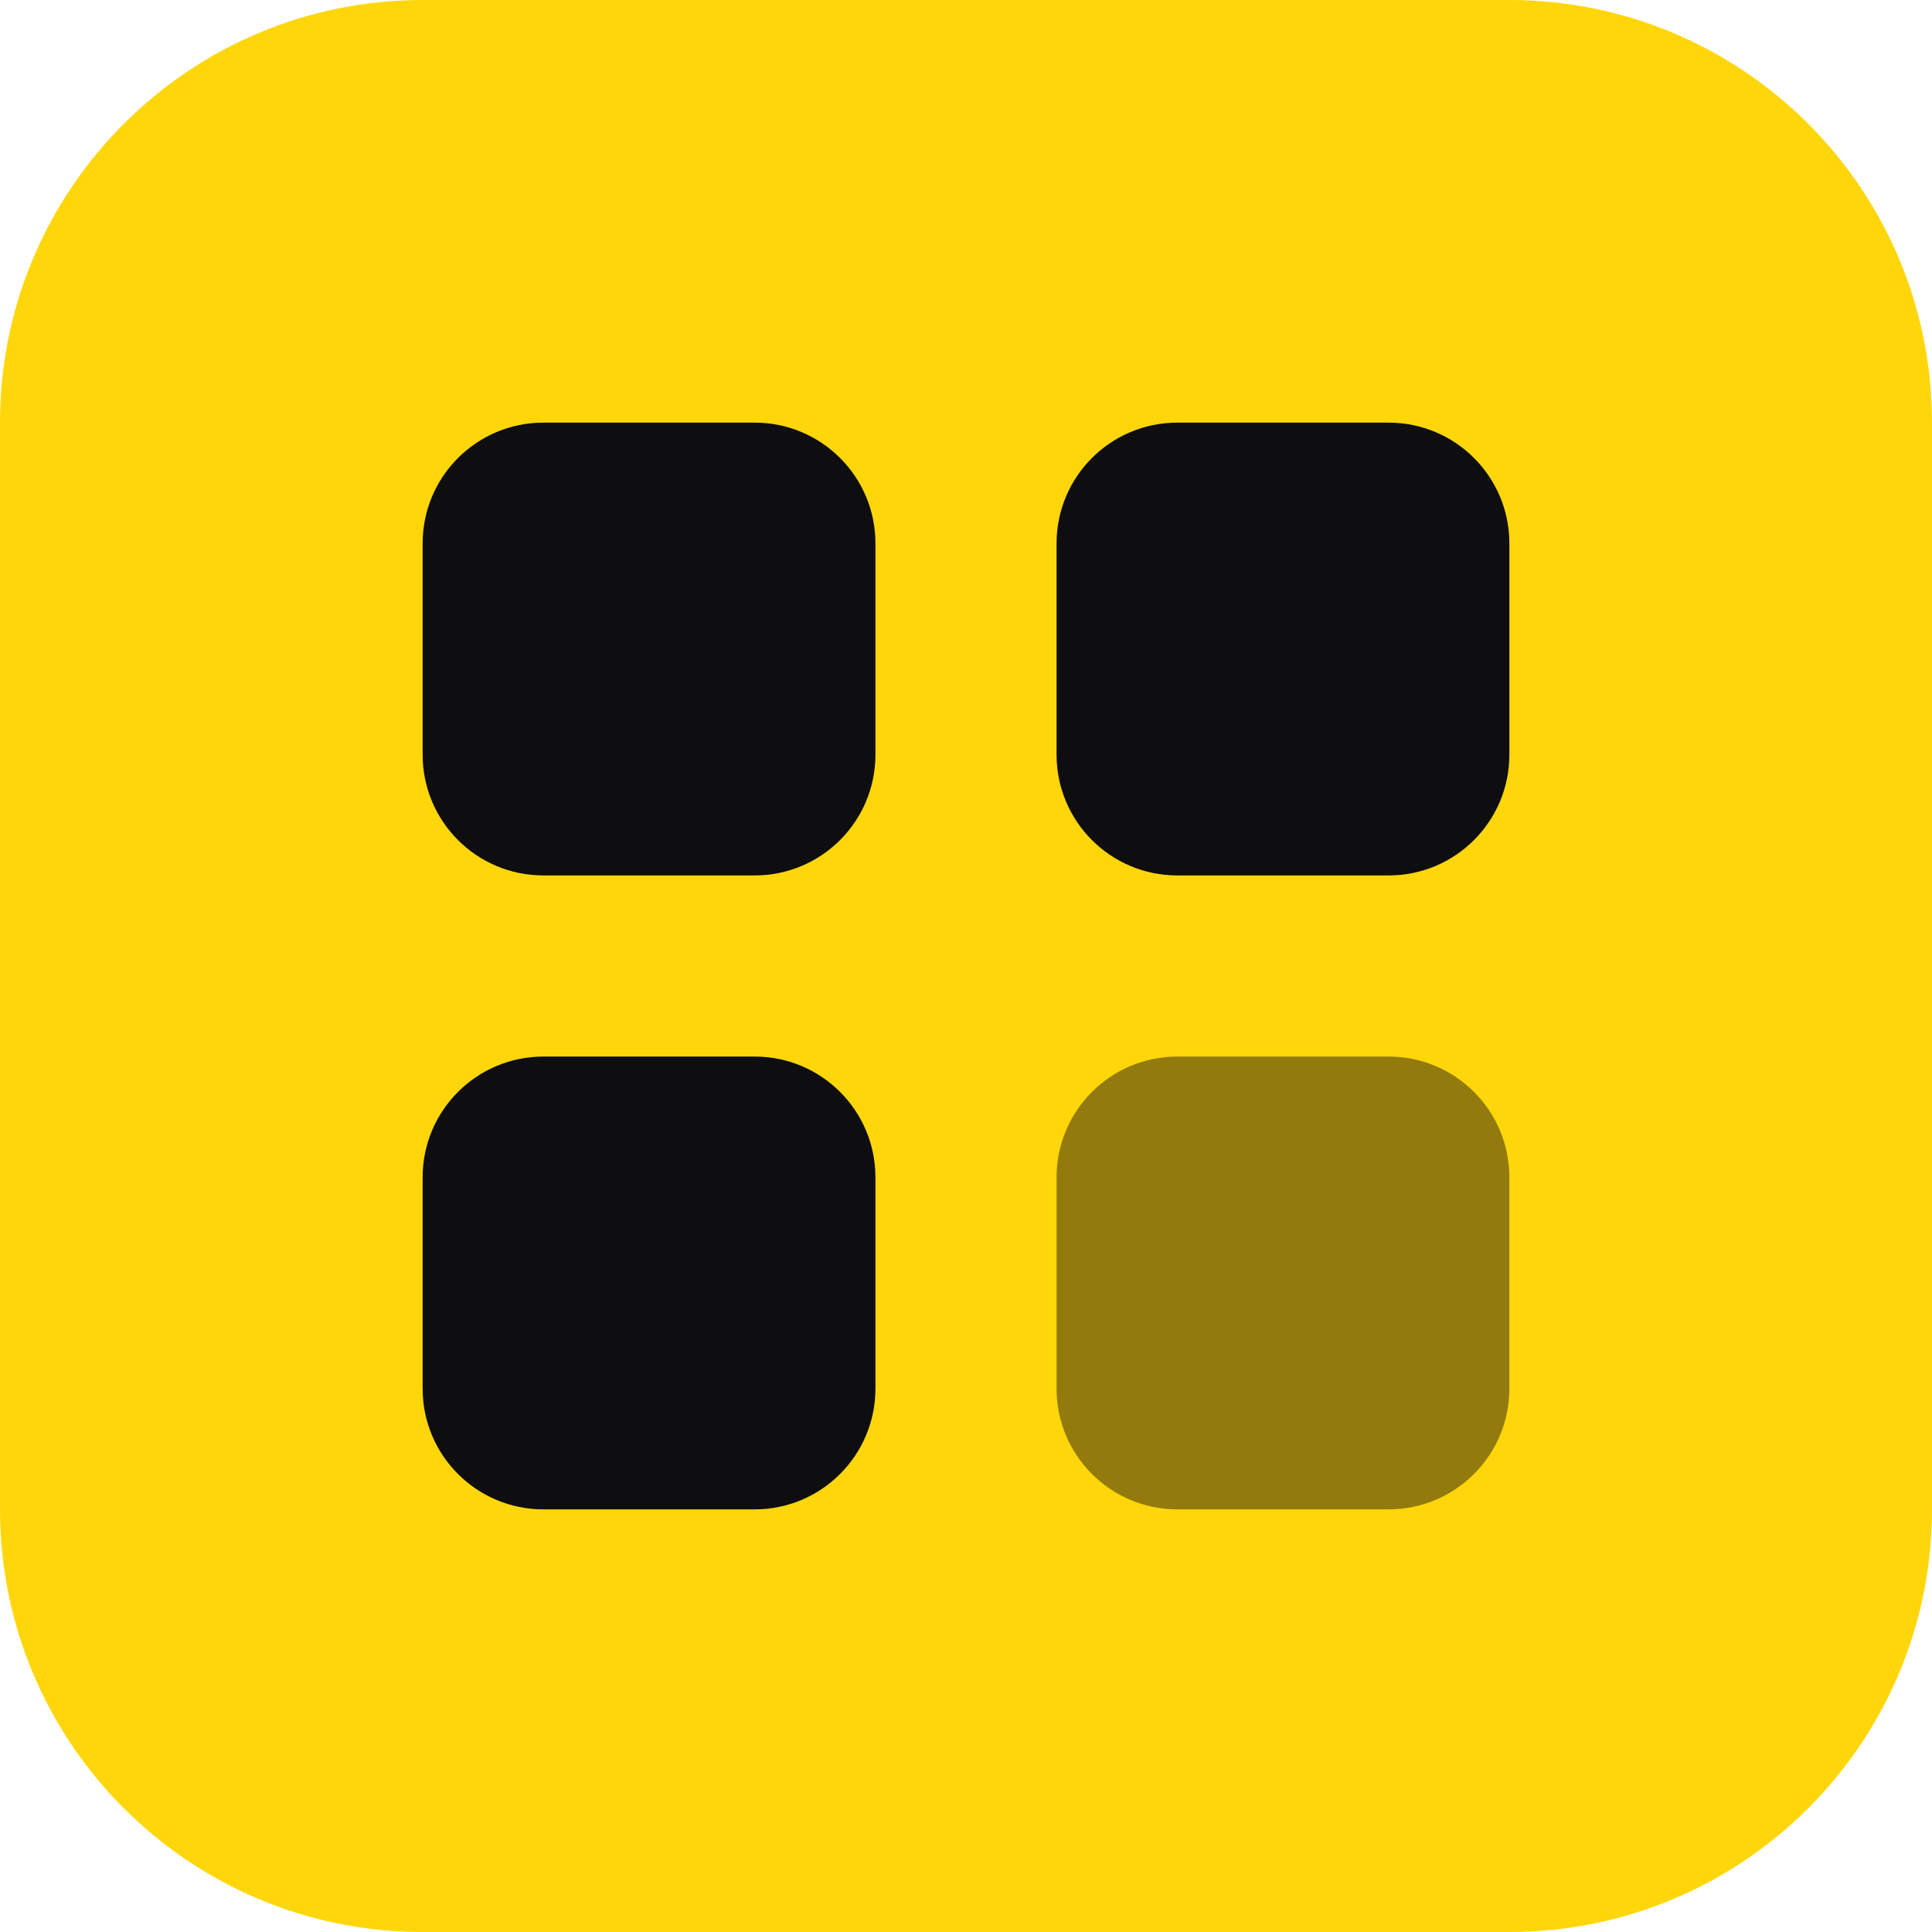
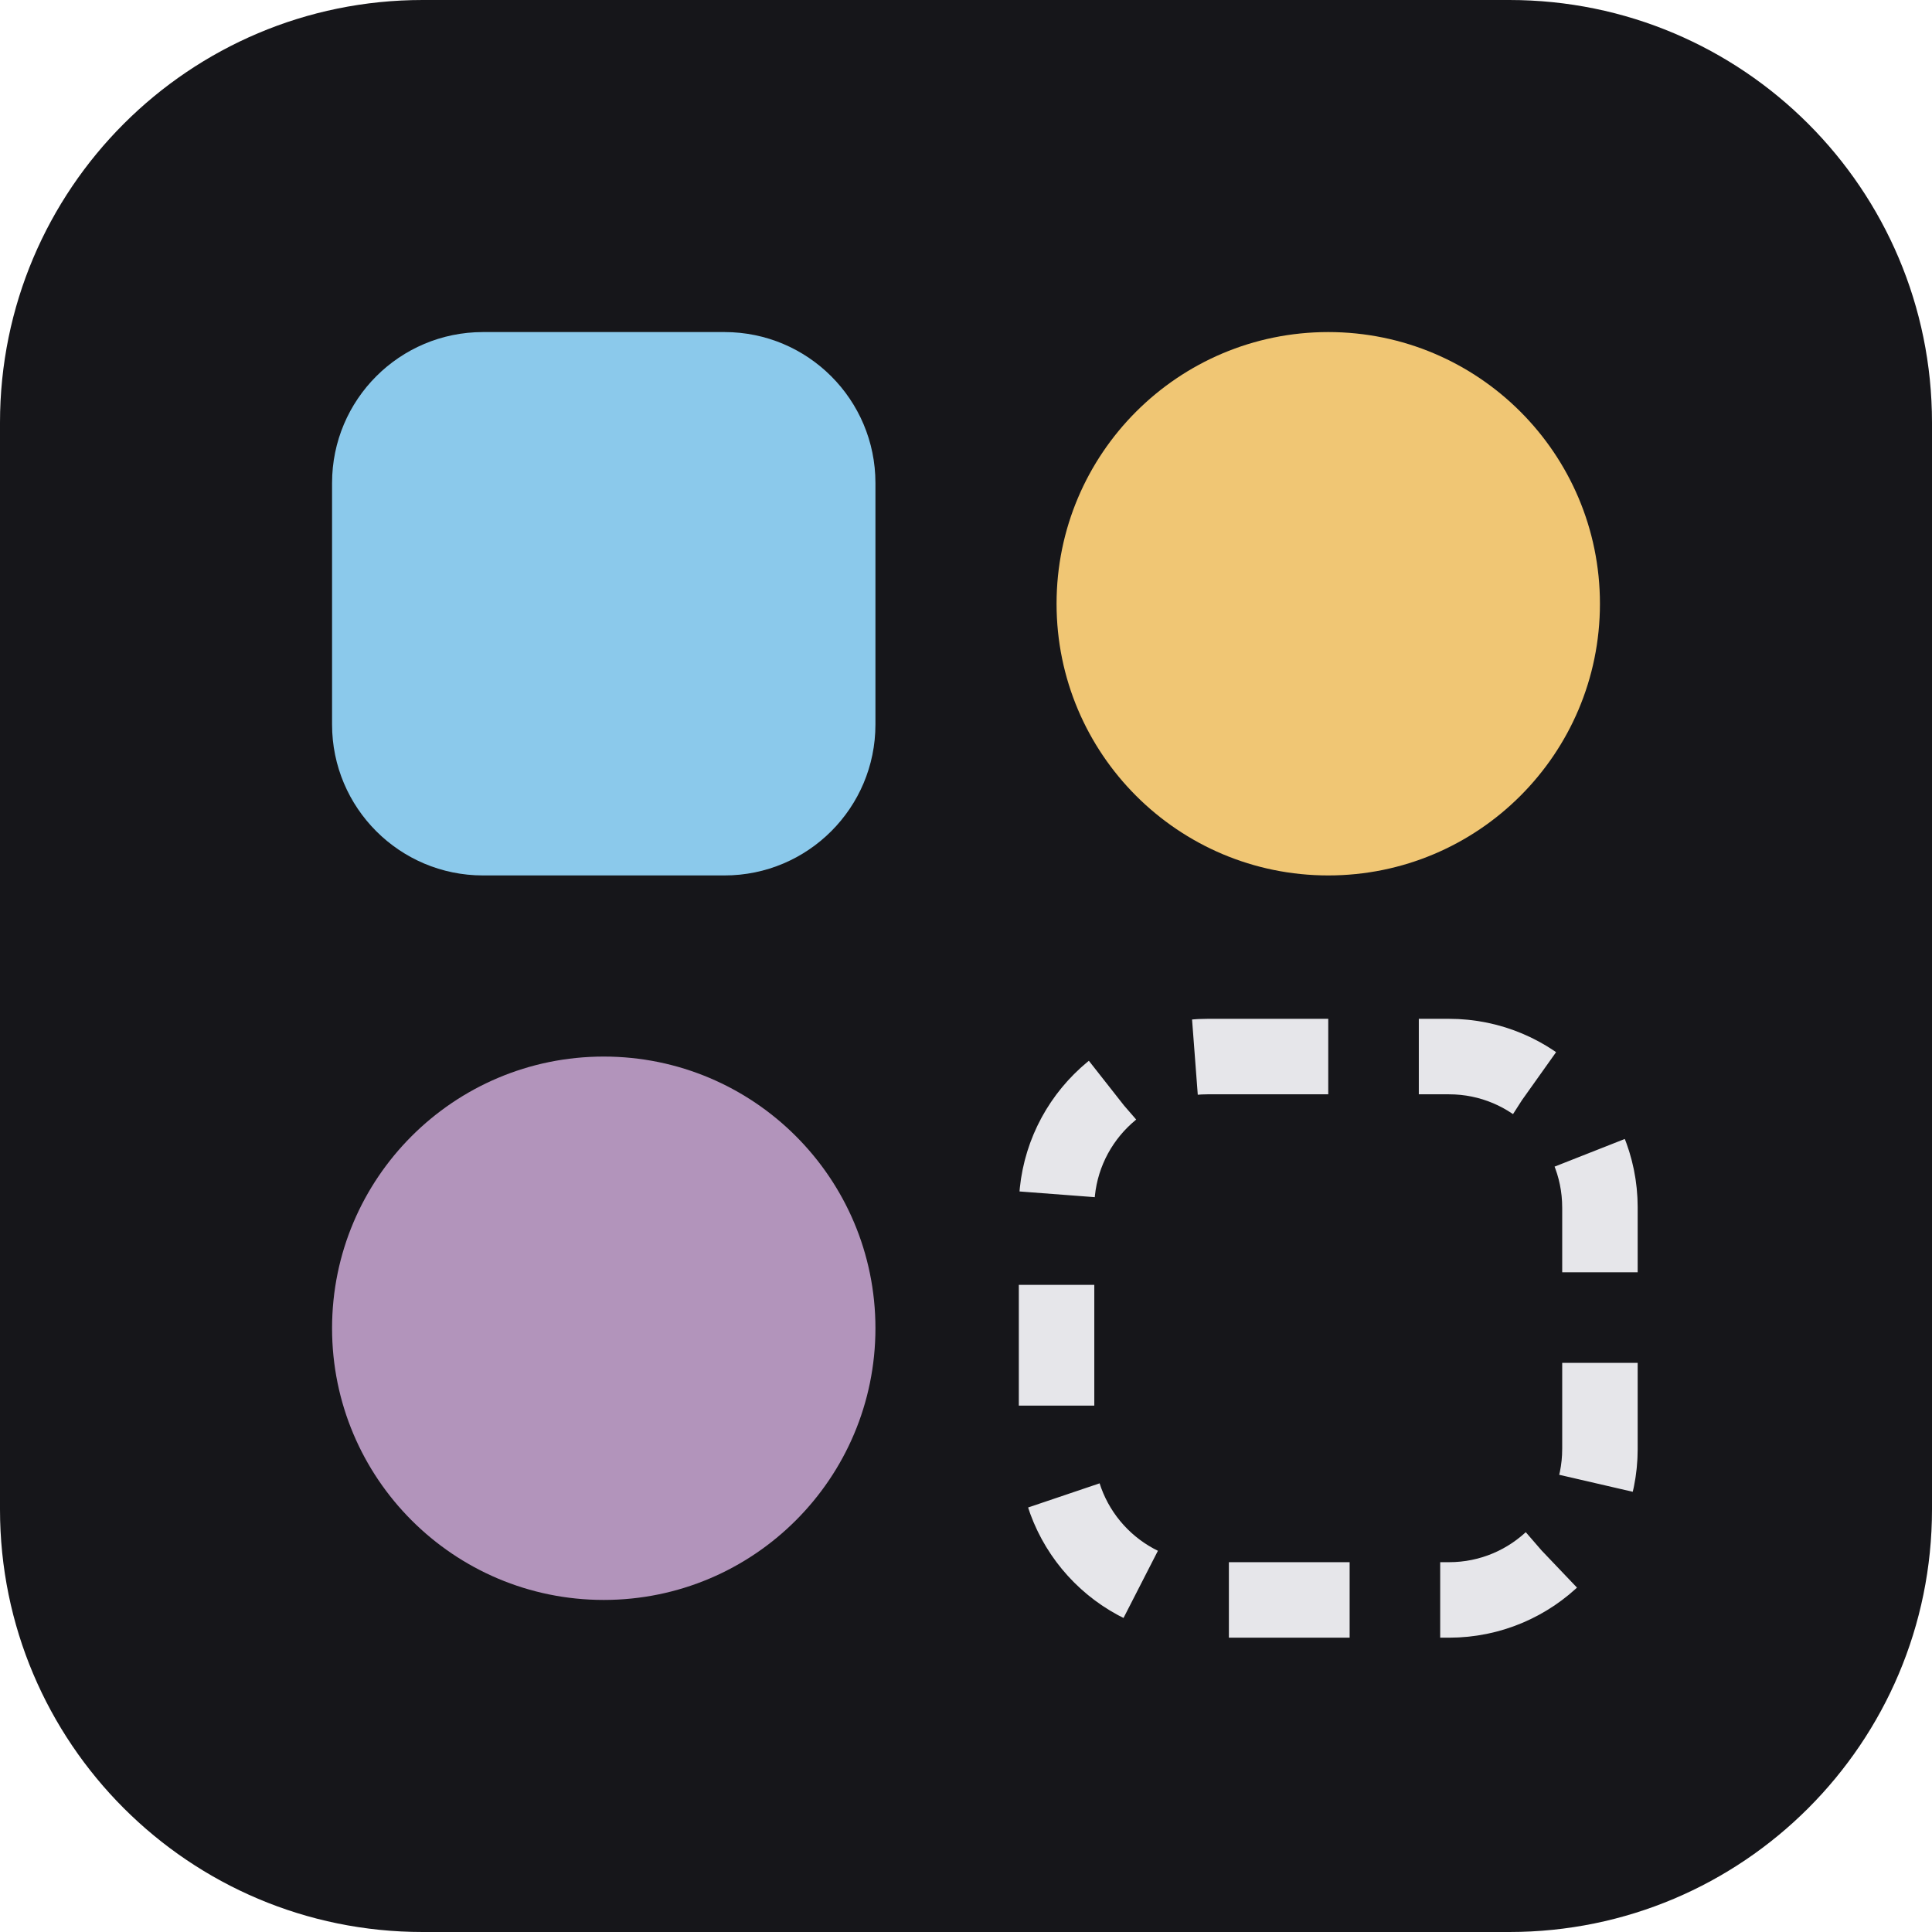
<svg xmlns="http://www.w3.org/2000/svg" viewBox="0 0 64 64" width="64" height="64">
-   <rect width="64" height="64" rx="14" fill="#FFD60A" />
-   <rect x="14" y="14" width="15" height="15" rx="4" fill="#0e0e10" />
-   <rect x="35" y="14" width="15" height="15" rx="4" fill="#0e0e10" />
-   <rect x="14" y="35" width="15" height="15" rx="4" fill="#0e0e10" />
-   <rect x="35" y="35" width="15" height="15" rx="4" fill="#0e0e10" opacity="0.45" />
+   <rect width="64" height="64" rx="14" fill="#16161a" />
+   <rect x="11" y="11" width="18" height="18" rx="5" fill="#8bc9eb" />
+   <rect x="35" y="11" width="18" height="18" rx="9" fill="#f0c674" />
+   <rect x="11" y="35" width="18" height="18" rx="9" fill="#b294bb" />
+   <rect x="35" y="35" width="18" height="18" rx="5" fill="none" stroke="#e6e6ea" stroke-width="2.5" stroke-dasharray="4 3" />
</svg>
